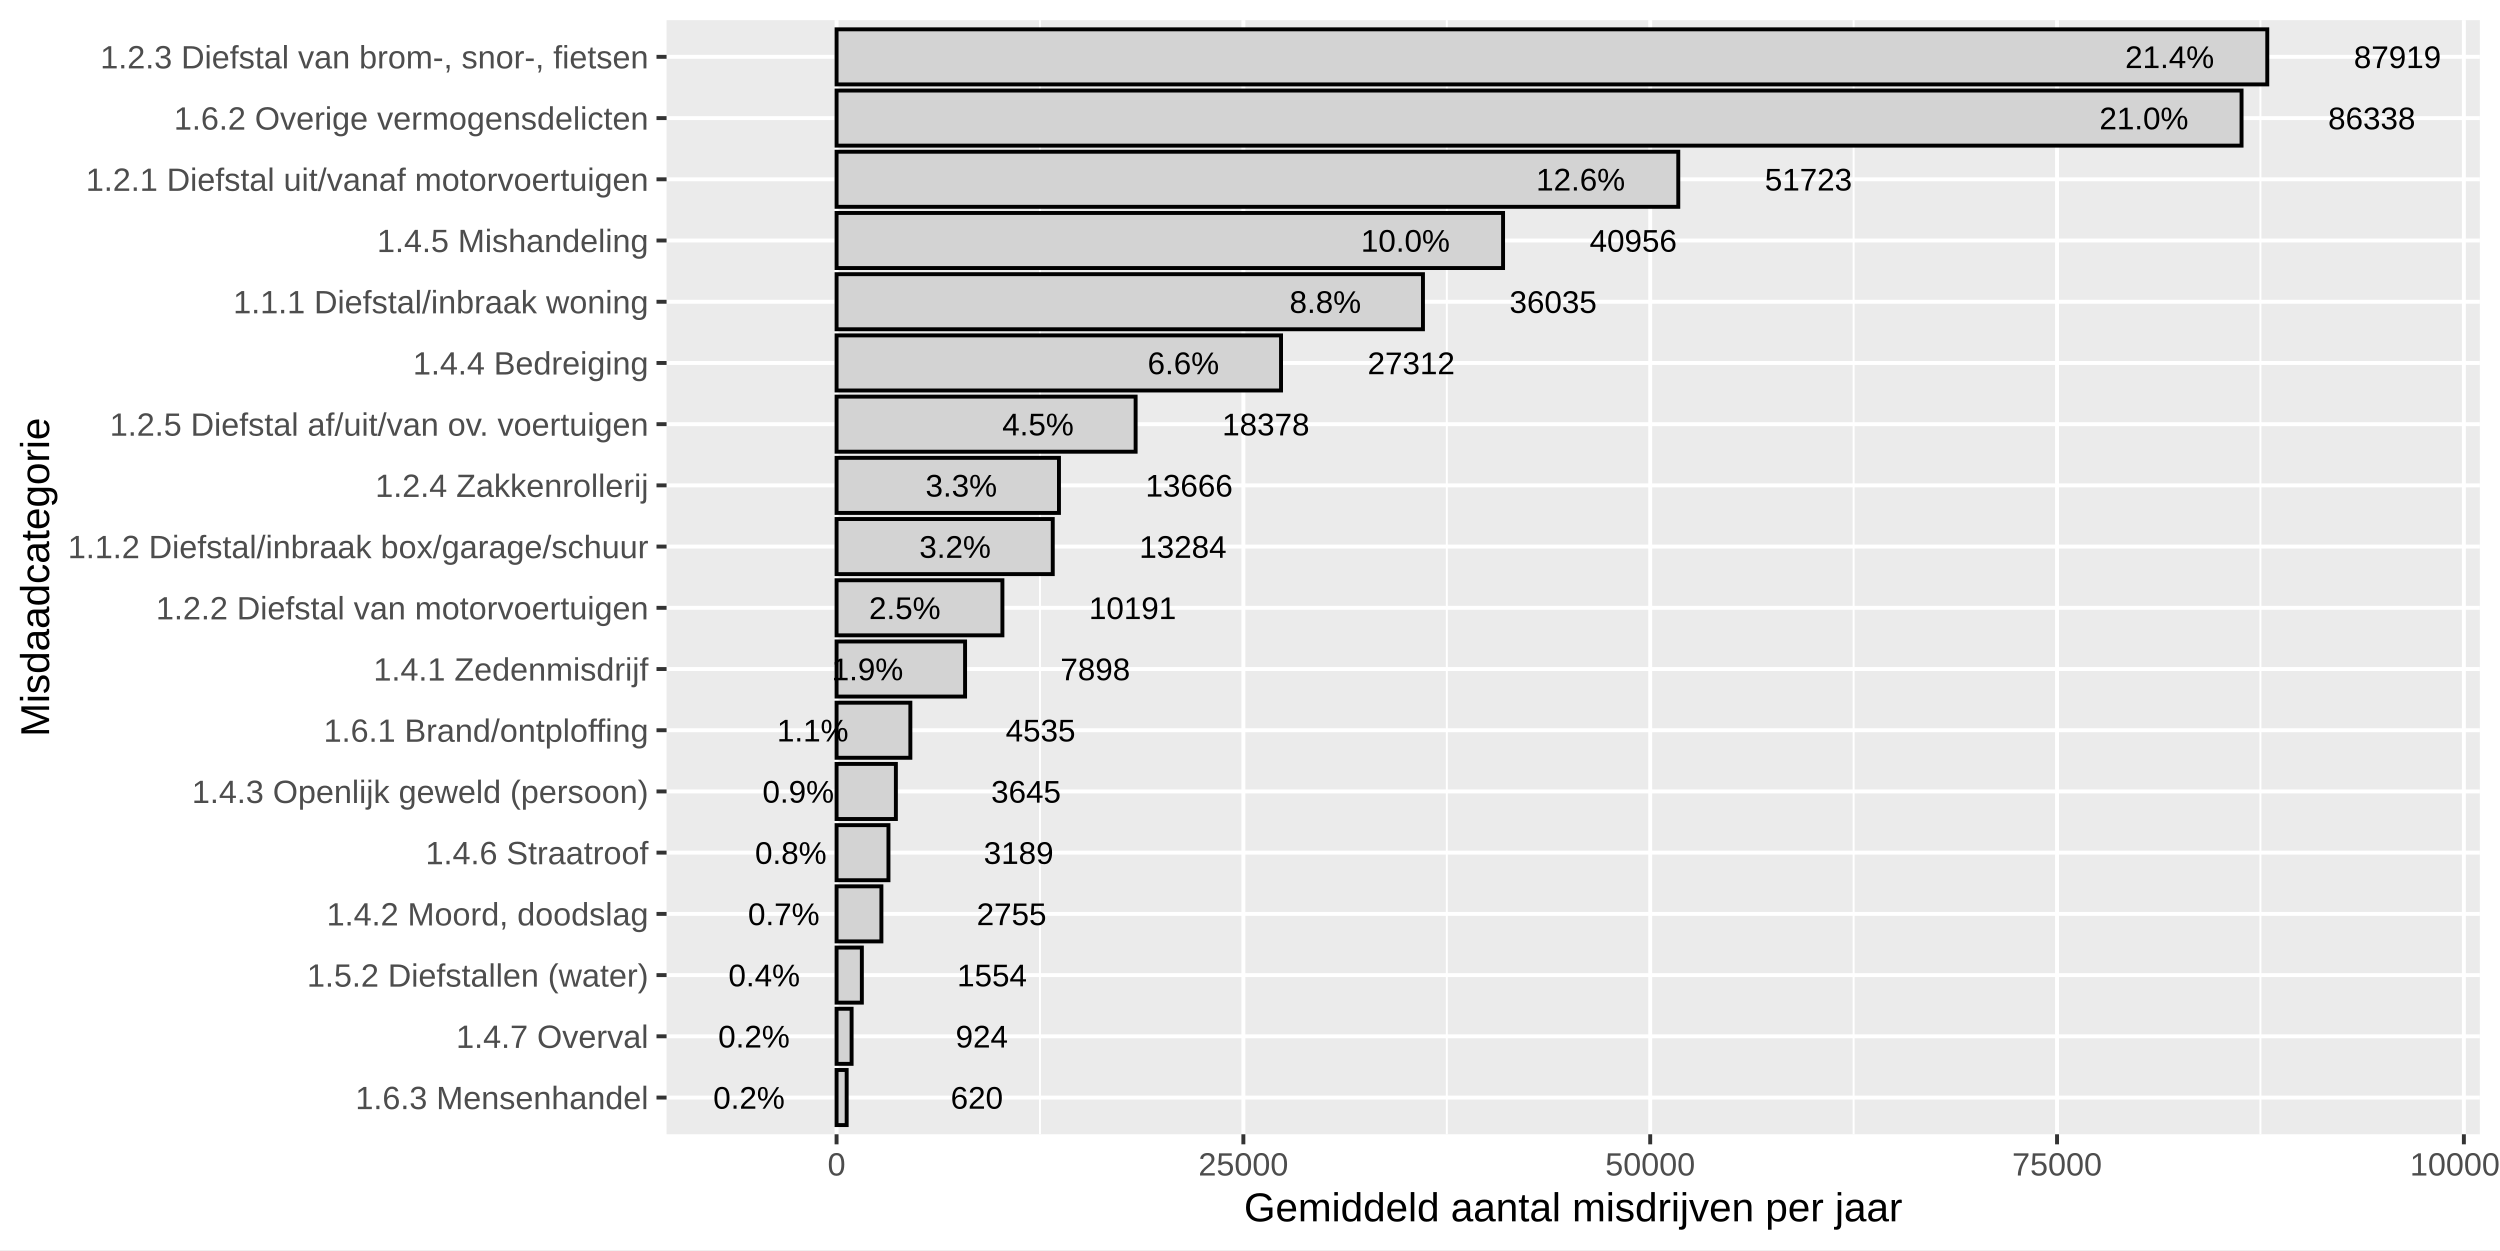
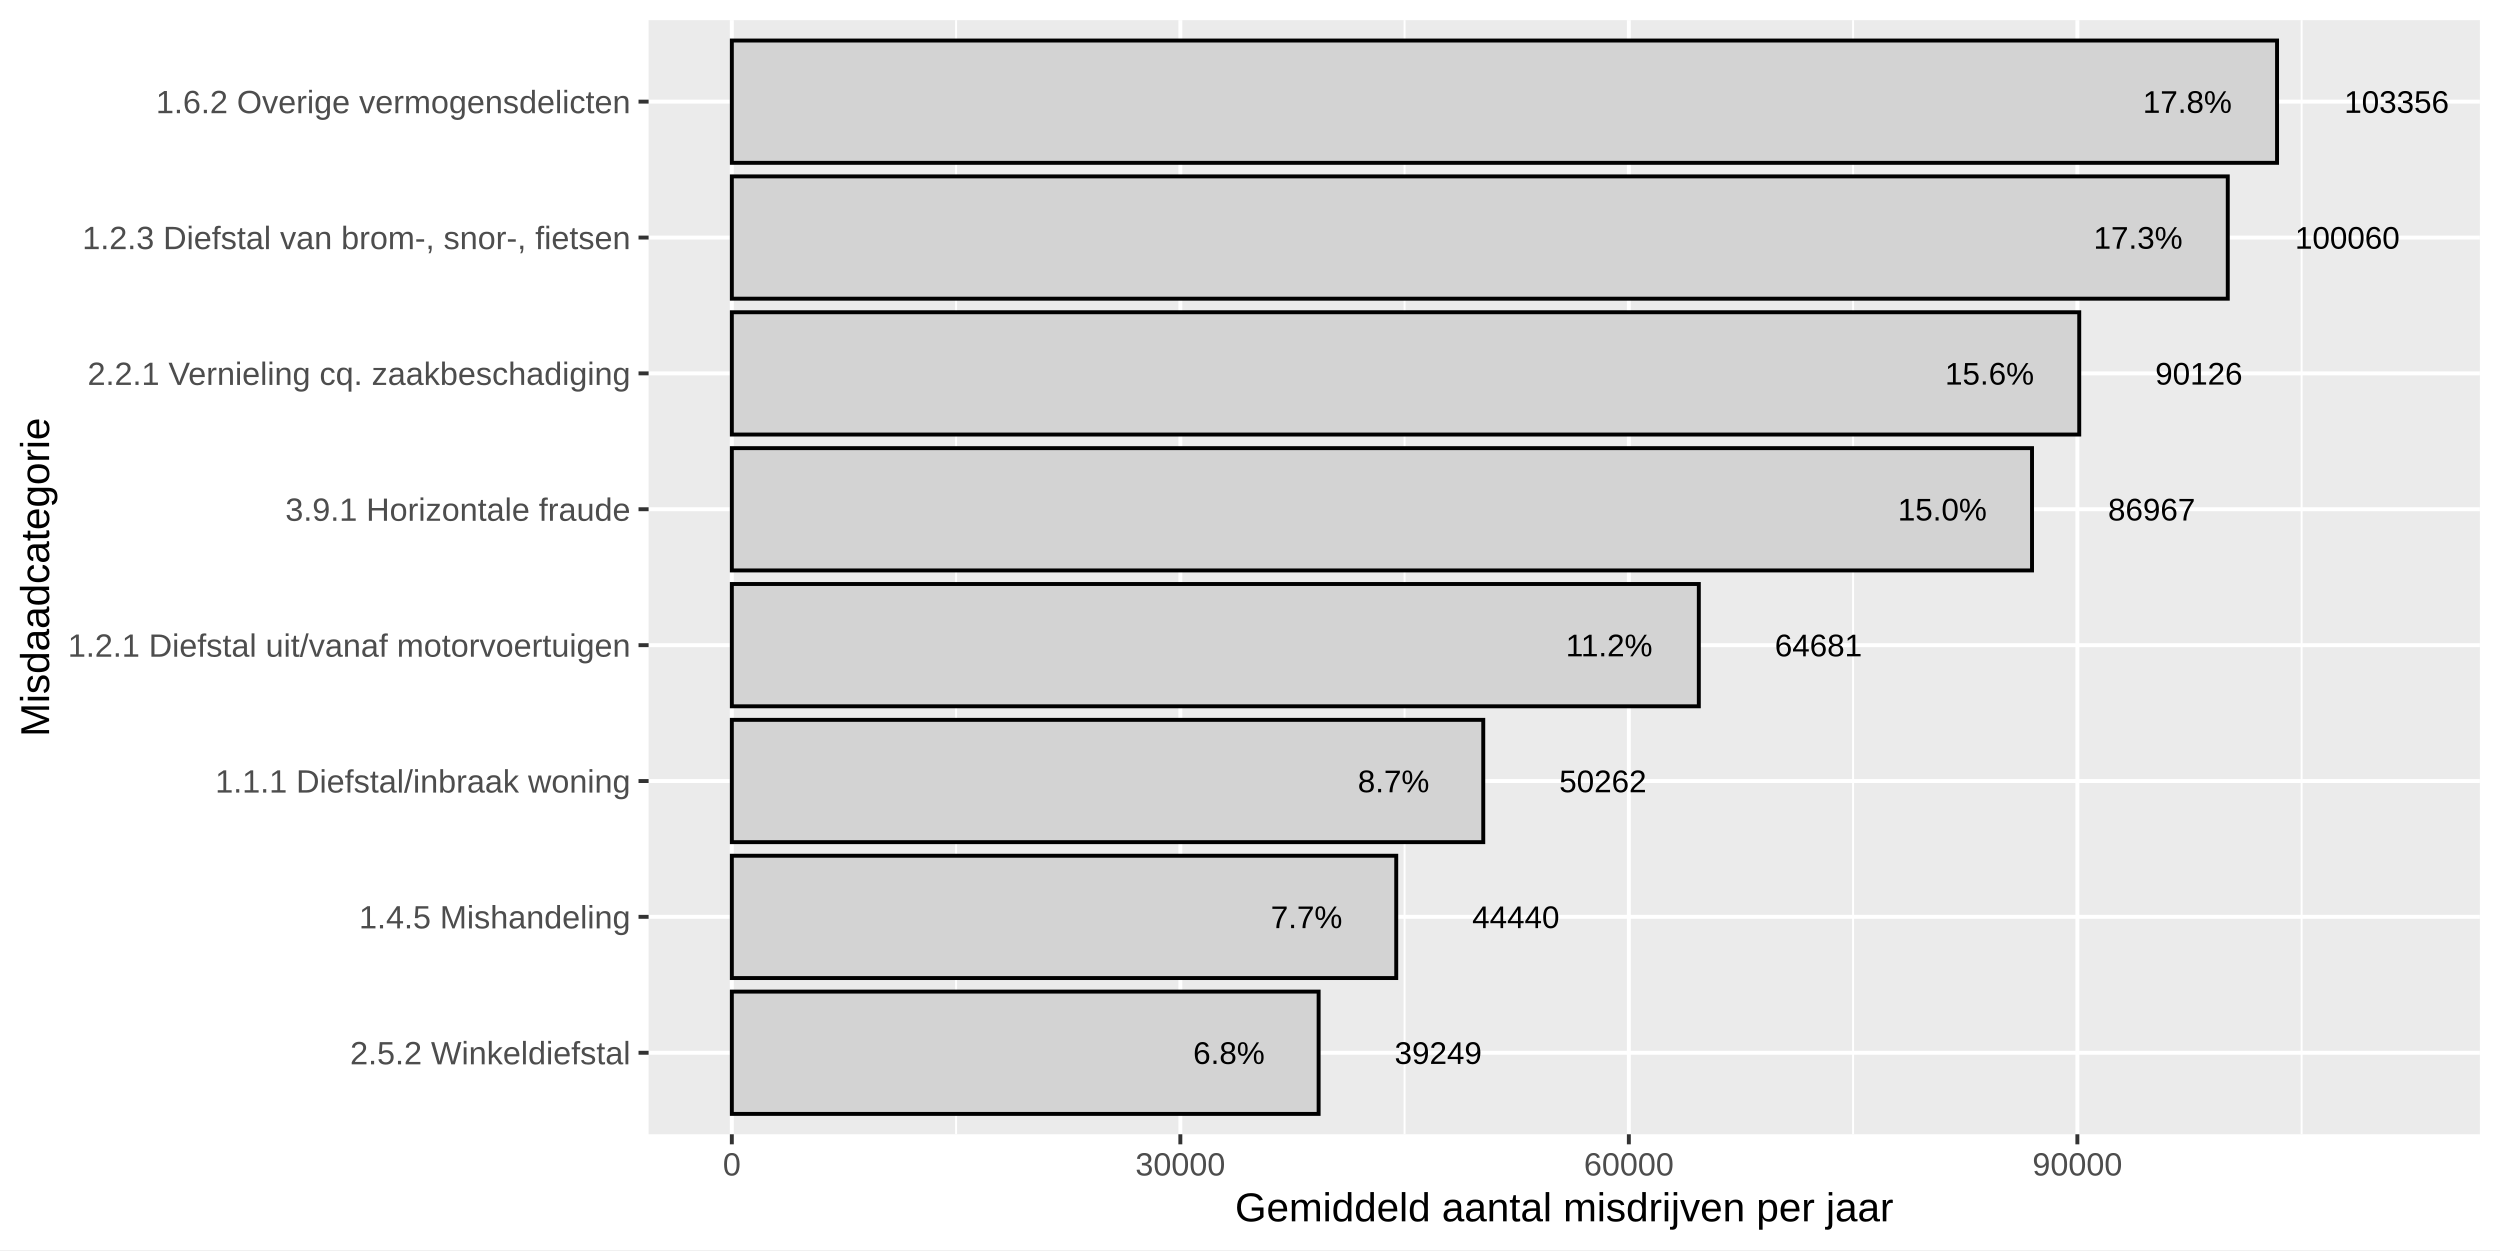
<svg xmlns="http://www.w3.org/2000/svg" class="svglite" width="680.31pt" height="340.16pt" viewBox="0 0 680.31 340.16">
  <defs>
    <style type="text/css">
    .svglite line, .svglite polyline, .svglite polygon, .svglite path, .svglite rect, .svglite circle {
      fill: none;
      stroke: #000000;
      stroke-linecap: round;
      stroke-linejoin: round;
      stroke-miterlimit: 10.00;
    }
    .svglite text {
      white-space: pre;
    }
  </style>
  </defs>
  <rect width="100%" height="100%" style="stroke: none; fill: #FFFFFF;" />
  <defs>
    <clipPath id="cpMC4wMHw2ODAuMzF8MC4wMHwzNDAuMTY=">
      <rect x="0.00" y="0.00" width="680.31" height="340.16" />
    </clipPath>
  </defs>
  <g clip-path="url(#cpMC4wMHw2ODAuMzF8MC4wMHwzNDAuMTY=)">
    <rect x="0.00" y="0" width="680.31" height="340.16" style="stroke-width: 1.07; stroke: #FFFFFF; fill: #FFFFFF;" />
  </g>
  <defs>
-     <clipPath id="cpMTgxLjM5fDY3NC44NHw1LjQ4fDMwOC42Ng==">
-       <rect x="181.39" y="5.48" width="493.44" height="303.18" />
+     <clipPath id="cpMTc2LjUwfDY3NC44NHw1LjQ4fDMwOC42Ng==">
+       <rect x="176.50" y="5.48" width="498.34" height="303.18" />
    </clipPath>
  </defs>
-   <g clip-path="url(#cpMTgxLjM5fDY3NC44NHw1LjQ4fDMwOC42Ng==)">
-     <rect x="181.39" y="5.48" width="493.44" height="303.18" style="stroke-width: 1.07; stroke: none; fill: #EBEBEB;" />
-     <polyline points="283.00,308.66 283.00,5.48 " style="stroke-width: 0.53; stroke: #FFFFFF; stroke-linecap: butt;" />
-     <polyline points="393.71,308.66 393.71,5.48 " style="stroke-width: 0.53; stroke: #FFFFFF; stroke-linecap: butt;" />
-     <polyline points="504.42,308.66 504.42,5.48 " style="stroke-width: 0.53; stroke: #FFFFFF; stroke-linecap: butt;" />
-     <polyline points="615.12,308.66 615.12,5.48 " style="stroke-width: 0.53; stroke: #FFFFFF; stroke-linecap: butt;" />
-     <polyline points="181.39,298.67 674.84,298.67 " style="stroke-width: 1.07; stroke: #FFFFFF; stroke-linecap: butt;" />
-     <polyline points="181.39,282.01 674.84,282.01 " style="stroke-width: 1.07; stroke: #FFFFFF; stroke-linecap: butt;" />
-     <polyline points="181.39,265.35 674.84,265.35 " style="stroke-width: 1.07; stroke: #FFFFFF; stroke-linecap: butt;" />
-     <polyline points="181.39,248.69 674.84,248.69 " style="stroke-width: 1.07; stroke: #FFFFFF; stroke-linecap: butt;" />
-     <polyline points="181.39,232.03 674.84,232.03 " style="stroke-width: 1.07; stroke: #FFFFFF; stroke-linecap: butt;" />
-     <polyline points="181.39,215.37 674.84,215.37 " style="stroke-width: 1.07; stroke: #FFFFFF; stroke-linecap: butt;" />
-     <polyline points="181.39,198.72 674.84,198.72 " style="stroke-width: 1.07; stroke: #FFFFFF; stroke-linecap: butt;" />
-     <polyline points="181.39,182.06 674.84,182.06 " style="stroke-width: 1.07; stroke: #FFFFFF; stroke-linecap: butt;" />
-     <polyline points="181.39,165.40 674.84,165.40 " style="stroke-width: 1.07; stroke: #FFFFFF; stroke-linecap: butt;" />
-     <polyline points="181.39,148.74 674.84,148.74 " style="stroke-width: 1.07; stroke: #FFFFFF; stroke-linecap: butt;" />
-     <polyline points="181.39,132.08 674.84,132.08 " style="stroke-width: 1.07; stroke: #FFFFFF; stroke-linecap: butt;" />
-     <polyline points="181.39,115.42 674.84,115.42 " style="stroke-width: 1.07; stroke: #FFFFFF; stroke-linecap: butt;" />
-     <polyline points="181.39,98.77 674.84,98.77 " style="stroke-width: 1.07; stroke: #FFFFFF; stroke-linecap: butt;" />
-     <polyline points="181.39,82.11 674.84,82.11 " style="stroke-width: 1.07; stroke: #FFFFFF; stroke-linecap: butt;" />
-     <polyline points="181.39,65.45 674.84,65.45 " style="stroke-width: 1.07; stroke: #FFFFFF; stroke-linecap: butt;" />
-     <polyline points="181.39,48.79 674.84,48.79 " style="stroke-width: 1.07; stroke: #FFFFFF; stroke-linecap: butt;" />
-     <polyline points="181.39,32.13 674.84,32.13 " style="stroke-width: 1.07; stroke: #FFFFFF; stroke-linecap: butt;" />
-     <polyline points="181.39,15.47 674.84,15.47 " style="stroke-width: 1.07; stroke: #FFFFFF; stroke-linecap: butt;" />
-     <polyline points="227.65,308.66 227.65,5.48 " style="stroke-width: 1.07; stroke: #FFFFFF; stroke-linecap: butt;" />
-     <polyline points="338.35,308.66 338.35,5.48 " style="stroke-width: 1.07; stroke: #FFFFFF; stroke-linecap: butt;" />
-     <polyline points="449.06,308.66 449.06,5.48 " style="stroke-width: 1.07; stroke: #FFFFFF; stroke-linecap: butt;" />
-     <polyline points="559.77,308.66 559.77,5.48 " style="stroke-width: 1.07; stroke: #FFFFFF; stroke-linecap: butt;" />
-     <polyline points="670.48,308.66 670.48,5.48 " style="stroke-width: 1.07; stroke: #FFFFFF; stroke-linecap: butt;" />
-     <rect x="227.65" y="74.61" width="159.57" height="14.99" style="stroke-width: 1.07; stroke-linecap: butt; stroke-linejoin: miter; fill: #D3D3D3;" />
-     <rect x="227.65" y="141.24" width="58.83" height="14.99" style="stroke-width: 1.07; stroke-linecap: butt; stroke-linejoin: miter; fill: #D3D3D3;" />
-     <rect x="227.65" y="41.29" width="229.05" height="14.99" style="stroke-width: 1.07; stroke-linecap: butt; stroke-linejoin: miter; fill: #D3D3D3;" />
-     <rect x="227.65" y="157.90" width="45.13" height="14.99" style="stroke-width: 1.07; stroke-linecap: butt; stroke-linejoin: miter; fill: #D3D3D3;" />
-     <rect x="227.65" y="7.98" width="389.33" height="14.99" style="stroke-width: 1.07; stroke-linecap: butt; stroke-linejoin: miter; fill: #D3D3D3;" />
-     <rect x="227.65" y="124.59" width="60.52" height="14.99" style="stroke-width: 1.07; stroke-linecap: butt; stroke-linejoin: miter; fill: #D3D3D3;" />
-     <rect x="227.65" y="107.93" width="81.38" height="14.99" style="stroke-width: 1.07; stroke-linecap: butt; stroke-linejoin: miter; fill: #D3D3D3;" />
-     <rect x="227.65" y="174.56" width="34.97" height="14.99" style="stroke-width: 1.07; stroke-linecap: butt; stroke-linejoin: miter; fill: #D3D3D3;" />
-     <rect x="227.65" y="241.19" width="12.20" height="14.99" style="stroke-width: 1.07; stroke-linecap: butt; stroke-linejoin: miter; fill: #D3D3D3;" />
-     <rect x="227.65" y="207.88" width="16.14" height="14.99" style="stroke-width: 1.07; stroke-linecap: butt; stroke-linejoin: miter; fill: #D3D3D3;" />
-     <rect x="227.65" y="91.27" width="120.95" height="14.99" style="stroke-width: 1.07; stroke-linecap: butt; stroke-linejoin: miter; fill: #D3D3D3;" />
-     <rect x="227.65" y="57.95" width="181.37" height="14.99" style="stroke-width: 1.07; stroke-linecap: butt; stroke-linejoin: miter; fill: #D3D3D3;" />
-     <rect x="227.65" y="224.54" width="14.12" height="14.99" style="stroke-width: 1.07; stroke-linecap: butt; stroke-linejoin: miter; fill: #D3D3D3;" />
-     <rect x="227.65" y="274.51" width="4.09" height="14.99" style="stroke-width: 1.07; stroke-linecap: butt; stroke-linejoin: miter; fill: #D3D3D3;" />
-     <rect x="227.65" y="257.85" width="6.88" height="14.99" style="stroke-width: 1.07; stroke-linecap: butt; stroke-linejoin: miter; fill: #D3D3D3;" />
-     <rect x="227.65" y="191.22" width="20.08" height="14.99" style="stroke-width: 1.07; stroke-linecap: butt; stroke-linejoin: miter; fill: #D3D3D3;" />
-     <rect x="227.65" y="24.64" width="382.33" height="14.99" style="stroke-width: 1.07; stroke-linecap: butt; stroke-linejoin: miter; fill: #D3D3D3;" />
-     <rect x="227.65" y="291.17" width="2.75" height="14.99" style="stroke-width: 1.07; stroke-linecap: butt; stroke-linejoin: miter; fill: #D3D3D3;" />
-     <text x="422.65" y="85.16" text-anchor="middle" style="font-size: 8.54px; font-family: &quot;Arial&quot;;" textLength="23.72px" lengthAdjust="spacingAndGlyphs">36035</text>
-     <text x="321.90" y="151.80" text-anchor="middle" style="font-size: 8.54px; font-family: &quot;Arial&quot;;" textLength="23.72px" lengthAdjust="spacingAndGlyphs">13284</text>
-     <text x="492.12" y="51.85" text-anchor="middle" style="font-size: 8.54px; font-family: &quot;Arial&quot;;" textLength="23.72px" lengthAdjust="spacingAndGlyphs">51723</text>
-     <text x="308.20" y="168.46" text-anchor="middle" style="font-size: 8.54px; font-family: &quot;Arial&quot;;" textLength="23.72px" lengthAdjust="spacingAndGlyphs">10191</text>
-     <text x="652.41" y="18.53" text-anchor="middle" style="font-size: 8.54px; font-family: &quot;Arial&quot;;" textLength="23.72px" lengthAdjust="spacingAndGlyphs">87919</text>
-     <text x="323.59" y="135.14" text-anchor="middle" style="font-size: 8.54px; font-family: &quot;Arial&quot;;" textLength="23.72px" lengthAdjust="spacingAndGlyphs">13666</text>
-     <text x="344.46" y="118.48" text-anchor="middle" style="font-size: 8.54px; font-family: &quot;Arial&quot;;" textLength="23.72px" lengthAdjust="spacingAndGlyphs">18378</text>
-     <text x="298.05" y="185.11" text-anchor="middle" style="font-size: 8.54px; font-family: &quot;Arial&quot;;" textLength="18.98px" lengthAdjust="spacingAndGlyphs">7898</text>
-     <text x="275.27" y="251.75" text-anchor="middle" style="font-size: 8.54px; font-family: &quot;Arial&quot;;" textLength="18.98px" lengthAdjust="spacingAndGlyphs">2755</text>
-     <text x="279.21" y="218.43" text-anchor="middle" style="font-size: 8.54px; font-family: &quot;Arial&quot;;" textLength="18.98px" lengthAdjust="spacingAndGlyphs">3645</text>
-     <text x="384.02" y="101.82" text-anchor="middle" style="font-size: 8.54px; font-family: &quot;Arial&quot;;" textLength="23.72px" lengthAdjust="spacingAndGlyphs">27312</text>
-     <text x="444.44" y="68.51" text-anchor="middle" style="font-size: 8.54px; font-family: &quot;Arial&quot;;" textLength="23.72px" lengthAdjust="spacingAndGlyphs">40956</text>
-     <text x="277.20" y="235.09" text-anchor="middle" style="font-size: 8.54px; font-family: &quot;Arial&quot;;" textLength="18.98px" lengthAdjust="spacingAndGlyphs">3189</text>
-     <text x="267.16" y="285.06" text-anchor="middle" style="font-size: 8.54px; font-family: &quot;Arial&quot;;" textLength="14.23px" lengthAdjust="spacingAndGlyphs">924</text>
-     <text x="269.95" y="268.41" text-anchor="middle" style="font-size: 8.54px; font-family: &quot;Arial&quot;;" textLength="18.98px" lengthAdjust="spacingAndGlyphs">1554</text>
-     <text x="283.16" y="201.77" text-anchor="middle" style="font-size: 8.54px; font-family: &quot;Arial&quot;;" textLength="18.98px" lengthAdjust="spacingAndGlyphs">4535</text>
-     <text x="645.41" y="35.19" text-anchor="middle" style="font-size: 8.54px; font-family: &quot;Arial&quot;;" textLength="23.72px" lengthAdjust="spacingAndGlyphs">86338</text>
-     <text x="265.82" y="301.72" text-anchor="middle" style="font-size: 8.54px; font-family: &quot;Arial&quot;;" textLength="14.23px" lengthAdjust="spacingAndGlyphs">620</text>
-     <text x="360.65" y="85.16" text-anchor="middle" style="font-size: 8.54px; font-family: &quot;Arial&quot;;" textLength="21.82px" lengthAdjust="spacingAndGlyphs"> 8.8%</text>
-     <text x="259.90" y="151.80" text-anchor="middle" style="font-size: 8.54px; font-family: &quot;Arial&quot;;" textLength="21.82px" lengthAdjust="spacingAndGlyphs"> 3.2%</text>
-     <text x="430.12" y="51.85" text-anchor="middle" style="font-size: 8.54px; font-family: &quot;Arial&quot;;" textLength="24.19px" lengthAdjust="spacingAndGlyphs">12.6%</text>
-     <text x="246.21" y="168.46" text-anchor="middle" style="font-size: 8.54px; font-family: &quot;Arial&quot;;" textLength="21.82px" lengthAdjust="spacingAndGlyphs"> 2.5%</text>
-     <text x="590.41" y="18.53" text-anchor="middle" style="font-size: 8.54px; font-family: &quot;Arial&quot;;" textLength="24.19px" lengthAdjust="spacingAndGlyphs">21.4%</text>
-     <text x="261.59" y="135.14" text-anchor="middle" style="font-size: 8.54px; font-family: &quot;Arial&quot;;" textLength="21.82px" lengthAdjust="spacingAndGlyphs"> 3.3%</text>
-     <text x="282.46" y="118.48" text-anchor="middle" style="font-size: 8.54px; font-family: &quot;Arial&quot;;" textLength="21.82px" lengthAdjust="spacingAndGlyphs"> 4.5%</text>
-     <text x="236.05" y="185.11" text-anchor="middle" style="font-size: 8.54px; font-family: &quot;Arial&quot;;" textLength="21.82px" lengthAdjust="spacingAndGlyphs"> 1.9%</text>
-     <text x="213.28" y="251.75" text-anchor="middle" style="font-size: 8.54px; font-family: &quot;Arial&quot;;" textLength="21.82px" lengthAdjust="spacingAndGlyphs"> 0.7%</text>
-     <text x="217.22" y="218.43" text-anchor="middle" style="font-size: 8.54px; font-family: &quot;Arial&quot;;" textLength="21.82px" lengthAdjust="spacingAndGlyphs"> 0.9%</text>
-     <text x="322.02" y="101.82" text-anchor="middle" style="font-size: 8.54px; font-family: &quot;Arial&quot;;" textLength="21.82px" lengthAdjust="spacingAndGlyphs"> 6.6%</text>
-     <text x="382.44" y="68.51" text-anchor="middle" style="font-size: 8.54px; font-family: &quot;Arial&quot;;" textLength="24.19px" lengthAdjust="spacingAndGlyphs">10.0%</text>
-     <text x="215.20" y="235.09" text-anchor="middle" style="font-size: 8.54px; font-family: &quot;Arial&quot;;" textLength="21.82px" lengthAdjust="spacingAndGlyphs"> 0.8%</text>
-     <text x="205.17" y="285.06" text-anchor="middle" style="font-size: 8.54px; font-family: &quot;Arial&quot;;" textLength="21.82px" lengthAdjust="spacingAndGlyphs"> 0.2%</text>
-     <text x="207.96" y="268.41" text-anchor="middle" style="font-size: 8.54px; font-family: &quot;Arial&quot;;" textLength="21.82px" lengthAdjust="spacingAndGlyphs"> 0.4%</text>
-     <text x="221.16" y="201.77" text-anchor="middle" style="font-size: 8.54px; font-family: &quot;Arial&quot;;" textLength="21.82px" lengthAdjust="spacingAndGlyphs"> 1.1%</text>
-     <text x="583.41" y="35.19" text-anchor="middle" style="font-size: 8.54px; font-family: &quot;Arial&quot;;" textLength="24.19px" lengthAdjust="spacingAndGlyphs">21.0%</text>
-     <text x="203.82" y="301.72" text-anchor="middle" style="font-size: 8.54px; font-family: &quot;Arial&quot;;" textLength="21.82px" lengthAdjust="spacingAndGlyphs"> 0.2%</text>
+   <g clip-path="url(#cpMTc2LjUwfDY3NC44NHw1LjQ4fDMwOC42Ng==)">
+     <rect x="176.50" y="5.48" width="498.34" height="303.18" style="stroke-width: 1.07; stroke: none; fill: #EBEBEB;" />
+     <polyline points="260.17,308.66 260.17,5.48 " style="stroke-width: 0.53; stroke: #FFFFFF; stroke-linecap: butt;" />
+     <polyline points="382.22,308.66 382.22,5.48 " style="stroke-width: 0.53; stroke: #FFFFFF; stroke-linecap: butt;" />
+     <polyline points="504.27,308.66 504.27,5.48 " style="stroke-width: 0.53; stroke: #FFFFFF; stroke-linecap: butt;" />
+     <polyline points="626.33,308.66 626.33,5.48 " style="stroke-width: 0.53; stroke: #FFFFFF; stroke-linecap: butt;" />
+     <polyline points="176.50,286.48 674.84,286.48 " style="stroke-width: 1.07; stroke: #FFFFFF; stroke-linecap: butt;" />
+     <polyline points="176.50,249.50 674.84,249.50 " style="stroke-width: 1.07; stroke: #FFFFFF; stroke-linecap: butt;" />
+     <polyline points="176.50,212.53 674.84,212.53 " style="stroke-width: 1.07; stroke: #FFFFFF; stroke-linecap: butt;" />
+     <polyline points="176.50,175.56 674.84,175.56 " style="stroke-width: 1.07; stroke: #FFFFFF; stroke-linecap: butt;" />
+     <polyline points="176.50,138.58 674.84,138.58 " style="stroke-width: 1.07; stroke: #FFFFFF; stroke-linecap: butt;" />
+     <polyline points="176.50,101.61 674.84,101.61 " style="stroke-width: 1.07; stroke: #FFFFFF; stroke-linecap: butt;" />
+     <polyline points="176.50,64.64 674.84,64.64 " style="stroke-width: 1.07; stroke: #FFFFFF; stroke-linecap: butt;" />
+     <polyline points="176.50,27.66 674.84,27.66 " style="stroke-width: 1.07; stroke: #FFFFFF; stroke-linecap: butt;" />
+     <polyline points="199.15,308.66 199.15,5.48 " style="stroke-width: 1.07; stroke: #FFFFFF; stroke-linecap: butt;" />
+     <polyline points="321.20,308.66 321.20,5.48 " style="stroke-width: 1.07; stroke: #FFFFFF; stroke-linecap: butt;" />
+     <polyline points="443.25,308.66 443.25,5.48 " style="stroke-width: 1.07; stroke: #FFFFFF; stroke-linecap: butt;" />
+     <polyline points="565.30,308.66 565.30,5.48 " style="stroke-width: 1.07; stroke: #FFFFFF; stroke-linecap: butt;" />
+     <rect x="199.15" y="195.89" width="204.48" height="33.28" style="stroke-width: 1.07; stroke-linecap: butt; stroke-linejoin: miter; fill: #D3D3D3;" />
+     <rect x="199.15" y="158.92" width="263.14" height="33.28" style="stroke-width: 1.07; stroke-linecap: butt; stroke-linejoin: miter; fill: #D3D3D3;" />
+     <rect x="199.15" y="48.00" width="407.08" height="33.28" style="stroke-width: 1.07; stroke-linecap: butt; stroke-linejoin: miter; fill: #D3D3D3;" />
+     <rect x="199.15" y="232.87" width="180.80" height="33.28" style="stroke-width: 1.07; stroke-linecap: butt; stroke-linejoin: miter; fill: #D3D3D3;" />
+     <rect x="199.15" y="11.03" width="420.49" height="33.28" style="stroke-width: 1.07; stroke-linecap: butt; stroke-linejoin: miter; fill: #D3D3D3;" />
+     <rect x="199.15" y="84.97" width="366.66" height="33.28" style="stroke-width: 1.07; stroke-linecap: butt; stroke-linejoin: miter; fill: #D3D3D3;" />
+     <rect x="199.15" y="269.84" width="159.68" height="33.28" style="stroke-width: 1.07; stroke-linecap: butt; stroke-linejoin: miter; fill: #D3D3D3;" />
+     <rect x="199.15" y="121.95" width="353.81" height="33.28" style="stroke-width: 1.07; stroke-linecap: butt; stroke-linejoin: miter; fill: #D3D3D3;" />
+     <text x="436.18" y="215.59" text-anchor="middle" style="font-size: 8.54px; font-family: &quot;Arial&quot;;" textLength="23.72px" lengthAdjust="spacingAndGlyphs">50262</text>
+     <text x="494.84" y="178.61" text-anchor="middle" style="font-size: 8.54px; font-family: &quot;Arial&quot;;" textLength="23.72px" lengthAdjust="spacingAndGlyphs">64681</text>
+     <text x="638.77" y="67.69" text-anchor="middle" style="font-size: 8.54px; font-family: &quot;Arial&quot;;" textLength="28.47px" lengthAdjust="spacingAndGlyphs">100060</text>
+     <text x="412.49" y="252.56" text-anchor="middle" style="font-size: 8.54px; font-family: &quot;Arial&quot;;" textLength="23.72px" lengthAdjust="spacingAndGlyphs">44440</text>
+     <text x="652.18" y="30.72" text-anchor="middle" style="font-size: 8.54px; font-family: &quot;Arial&quot;;" textLength="28.47px" lengthAdjust="spacingAndGlyphs">103356</text>
+     <text x="598.36" y="104.67" text-anchor="middle" style="font-size: 8.54px; font-family: &quot;Arial&quot;;" textLength="23.72px" lengthAdjust="spacingAndGlyphs">90126</text>
+     <text x="391.37" y="289.53" text-anchor="middle" style="font-size: 8.54px; font-family: &quot;Arial&quot;;" textLength="23.72px" lengthAdjust="spacingAndGlyphs">39249</text>
+     <text x="585.51" y="141.64" text-anchor="middle" style="font-size: 8.54px; font-family: &quot;Arial&quot;;" textLength="23.72px" lengthAdjust="spacingAndGlyphs">86967</text>
+     <text x="379.22" y="215.59" text-anchor="middle" style="font-size: 8.54px; font-family: &quot;Arial&quot;;" textLength="21.82px" lengthAdjust="spacingAndGlyphs"> 8.7%</text>
+     <text x="437.88" y="178.61" text-anchor="middle" style="font-size: 8.54px; font-family: &quot;Arial&quot;;" textLength="23.56px" lengthAdjust="spacingAndGlyphs">11.2%</text>
+     <text x="581.82" y="67.69" text-anchor="middle" style="font-size: 8.54px; font-family: &quot;Arial&quot;;" textLength="24.19px" lengthAdjust="spacingAndGlyphs">17.3%</text>
+     <text x="355.54" y="252.56" text-anchor="middle" style="font-size: 8.54px; font-family: &quot;Arial&quot;;" textLength="21.82px" lengthAdjust="spacingAndGlyphs"> 7.7%</text>
+     <text x="595.23" y="30.72" text-anchor="middle" style="font-size: 8.54px; font-family: &quot;Arial&quot;;" textLength="24.19px" lengthAdjust="spacingAndGlyphs">17.8%</text>
+     <text x="541.40" y="104.67" text-anchor="middle" style="font-size: 8.54px; font-family: &quot;Arial&quot;;" textLength="24.19px" lengthAdjust="spacingAndGlyphs">15.6%</text>
+     <text x="334.42" y="289.53" text-anchor="middle" style="font-size: 8.54px; font-family: &quot;Arial&quot;;" textLength="21.82px" lengthAdjust="spacingAndGlyphs"> 6.8%</text>
+     <text x="528.55" y="141.64" text-anchor="middle" style="font-size: 8.54px; font-family: &quot;Arial&quot;;" textLength="24.19px" lengthAdjust="spacingAndGlyphs">15.0%</text>
  </g>
  <g clip-path="url(#cpMC4wMHw2ODAuMzF8MC4wMHwzNDAuMTY=)">
-     <text x="176.46" y="301.82" text-anchor="end" style="font-size: 8.80px;fill: #4D4D4D; font-family: &quot;Arial&quot;;" textLength="79.78px" lengthAdjust="spacingAndGlyphs">1.6.3 Mensenhandel</text>
-     <text x="176.46" y="285.16" text-anchor="end" style="font-size: 8.80px;fill: #4D4D4D; font-family: &quot;Arial&quot;;" textLength="52.35px" lengthAdjust="spacingAndGlyphs">1.4.7 Overval</text>
-     <text x="176.46" y="268.50" text-anchor="end" style="font-size: 8.80px;fill: #4D4D4D; font-family: &quot;Arial&quot;;" textLength="92.94px" lengthAdjust="spacingAndGlyphs">1.5.2 Diefstallen (water)</text>
-     <text x="176.46" y="251.84" text-anchor="end" style="font-size: 8.80px;fill: #4D4D4D; font-family: &quot;Arial&quot;;" textLength="87.60px" lengthAdjust="spacingAndGlyphs">1.4.2 Moord, doodslag</text>
-     <text x="176.46" y="235.18" text-anchor="end" style="font-size: 8.80px;fill: #4D4D4D; font-family: &quot;Arial&quot;;" textLength="60.69px" lengthAdjust="spacingAndGlyphs">1.4.6 Straatroof</text>
-     <text x="176.46" y="218.52" text-anchor="end" style="font-size: 8.80px;fill: #4D4D4D; font-family: &quot;Arial&quot;;" textLength="124.27px" lengthAdjust="spacingAndGlyphs">1.4.3 Openlijk geweld (persoon)</text>
-     <text x="176.46" y="201.87" text-anchor="end" style="font-size: 8.80px;fill: #4D4D4D; font-family: &quot;Arial&quot;;" textLength="88.43px" lengthAdjust="spacingAndGlyphs">1.6.1 Brand/ontploffing</text>
-     <text x="176.46" y="185.21" text-anchor="end" style="font-size: 8.80px;fill: #4D4D4D; font-family: &quot;Arial&quot;;" textLength="74.84px" lengthAdjust="spacingAndGlyphs">1.4.1 Zedenmisdrijf</text>
-     <text x="176.46" y="168.55" text-anchor="end" style="font-size: 8.80px;fill: #4D4D4D; font-family: &quot;Arial&quot;;" textLength="134.06px" lengthAdjust="spacingAndGlyphs">1.2.2 Diefstal van motorvoertuigen</text>
-     <text x="176.46" y="151.89" text-anchor="end" style="font-size: 8.80px;fill: #4D4D4D; font-family: &quot;Arial&quot;;" textLength="158.05px" lengthAdjust="spacingAndGlyphs">1.1.2 Diefstal/inbraak box/garage/schuur</text>
-     <text x="176.46" y="135.23" text-anchor="end" style="font-size: 8.80px;fill: #4D4D4D; font-family: &quot;Arial&quot;;" textLength="74.35px" lengthAdjust="spacingAndGlyphs">1.2.4 Zakkenrollerij</text>
-     <text x="176.46" y="118.57" text-anchor="end" style="font-size: 8.80px;fill: #4D4D4D; font-family: &quot;Arial&quot;;" textLength="146.64px" lengthAdjust="spacingAndGlyphs">1.2.5 Diefstal af/uit/van ov. voertuigen</text>
-     <text x="176.46" y="101.92" text-anchor="end" style="font-size: 8.80px;fill: #4D4D4D; font-family: &quot;Arial&quot;;" textLength="64.11px" lengthAdjust="spacingAndGlyphs">1.4.4 Bedreiging</text>
-     <text x="176.46" y="85.26" text-anchor="end" style="font-size: 8.80px;fill: #4D4D4D; font-family: &quot;Arial&quot;;" textLength="113.02px" lengthAdjust="spacingAndGlyphs">1.1.1 Diefstal/inbraak woning</text>
-     <text x="176.46" y="68.60" text-anchor="end" style="font-size: 8.80px;fill: #4D4D4D; font-family: &quot;Arial&quot;;" textLength="73.89px" lengthAdjust="spacingAndGlyphs">1.4.5 Mishandeling</text>
-     <text x="176.46" y="51.94" text-anchor="end" style="font-size: 8.80px;fill: #4D4D4D; font-family: &quot;Arial&quot;;" textLength="153.15px" lengthAdjust="spacingAndGlyphs">1.2.1 Diefstal uit/vanaf motorvoertuigen</text>
-     <text x="176.46" y="35.28" text-anchor="end" style="font-size: 8.80px;fill: #4D4D4D; font-family: &quot;Arial&quot;;" textLength="129.17px" lengthAdjust="spacingAndGlyphs">1.6.2 Overige vermogensdelicten</text>
-     <text x="176.46" y="18.62" text-anchor="end" style="font-size: 8.80px;fill: #4D4D4D; font-family: &quot;Arial&quot;;" textLength="149.22px" lengthAdjust="spacingAndGlyphs">1.2.3 Diefstal van brom-, snor-, fietsen</text>
-     <polyline points="178.65,298.67 181.39,298.67 " style="stroke-width: 1.07; stroke: #333333; stroke-linecap: butt;" />
-     <polyline points="178.65,282.01 181.39,282.01 " style="stroke-width: 1.07; stroke: #333333; stroke-linecap: butt;" />
-     <polyline points="178.65,265.35 181.39,265.35 " style="stroke-width: 1.07; stroke: #333333; stroke-linecap: butt;" />
-     <polyline points="178.65,248.69 181.39,248.69 " style="stroke-width: 1.07; stroke: #333333; stroke-linecap: butt;" />
-     <polyline points="178.65,232.03 181.39,232.03 " style="stroke-width: 1.07; stroke: #333333; stroke-linecap: butt;" />
-     <polyline points="178.65,215.37 181.39,215.37 " style="stroke-width: 1.07; stroke: #333333; stroke-linecap: butt;" />
-     <polyline points="178.65,198.72 181.39,198.72 " style="stroke-width: 1.07; stroke: #333333; stroke-linecap: butt;" />
-     <polyline points="178.65,182.06 181.39,182.06 " style="stroke-width: 1.07; stroke: #333333; stroke-linecap: butt;" />
-     <polyline points="178.65,165.40 181.39,165.40 " style="stroke-width: 1.07; stroke: #333333; stroke-linecap: butt;" />
-     <polyline points="178.65,148.74 181.39,148.74 " style="stroke-width: 1.07; stroke: #333333; stroke-linecap: butt;" />
-     <polyline points="178.65,132.08 181.39,132.08 " style="stroke-width: 1.07; stroke: #333333; stroke-linecap: butt;" />
-     <polyline points="178.65,115.42 181.39,115.42 " style="stroke-width: 1.07; stroke: #333333; stroke-linecap: butt;" />
-     <polyline points="178.65,98.77 181.39,98.77 " style="stroke-width: 1.07; stroke: #333333; stroke-linecap: butt;" />
-     <polyline points="178.65,82.11 181.39,82.11 " style="stroke-width: 1.07; stroke: #333333; stroke-linecap: butt;" />
-     <polyline points="178.65,65.45 181.39,65.45 " style="stroke-width: 1.07; stroke: #333333; stroke-linecap: butt;" />
-     <polyline points="178.65,48.79 181.39,48.79 " style="stroke-width: 1.07; stroke: #333333; stroke-linecap: butt;" />
-     <polyline points="178.65,32.13 181.39,32.13 " style="stroke-width: 1.07; stroke: #333333; stroke-linecap: butt;" />
-     <polyline points="178.65,15.47 181.39,15.47 " style="stroke-width: 1.07; stroke: #333333; stroke-linecap: butt;" />
-     <polyline points="227.65,311.40 227.65,308.66 " style="stroke-width: 1.07; stroke: #333333; stroke-linecap: butt;" />
-     <polyline points="338.35,311.40 338.35,308.66 " style="stroke-width: 1.07; stroke: #333333; stroke-linecap: butt;" />
-     <polyline points="449.06,311.40 449.06,308.66 " style="stroke-width: 1.07; stroke: #333333; stroke-linecap: butt;" />
-     <polyline points="559.77,311.40 559.77,308.66 " style="stroke-width: 1.07; stroke: #333333; stroke-linecap: butt;" />
-     <polyline points="670.48,311.40 670.48,308.66 " style="stroke-width: 1.07; stroke: #333333; stroke-linecap: butt;" />
-     <text x="227.65" y="319.89" text-anchor="middle" style="font-size: 8.80px;fill: #4D4D4D; font-family: &quot;Arial&quot;;" textLength="4.90px" lengthAdjust="spacingAndGlyphs">0</text>
-     <text x="338.35" y="319.89" text-anchor="middle" style="font-size: 8.80px;fill: #4D4D4D; font-family: &quot;Arial&quot;;" textLength="24.48px" lengthAdjust="spacingAndGlyphs">25000</text>
-     <text x="449.06" y="319.89" text-anchor="middle" style="font-size: 8.80px;fill: #4D4D4D; font-family: &quot;Arial&quot;;" textLength="24.48px" lengthAdjust="spacingAndGlyphs">50000</text>
-     <text x="559.77" y="319.89" text-anchor="middle" style="font-size: 8.80px;fill: #4D4D4D; font-family: &quot;Arial&quot;;" textLength="24.48px" lengthAdjust="spacingAndGlyphs">75000</text>
-     <text x="670.48" y="319.89" text-anchor="middle" style="font-size: 8.80px;fill: #4D4D4D; font-family: &quot;Arial&quot;;" textLength="29.38px" lengthAdjust="spacingAndGlyphs">100000</text>
-     <text x="428.11" y="332.36" text-anchor="middle" style="font-size: 11.00px; font-family: &quot;Arial&quot;;" textLength="179.19px" lengthAdjust="spacingAndGlyphs">Gemiddeld aantal misdrijven per jaar</text>
+     <text x="171.57" y="289.63" text-anchor="end" style="font-size: 8.80px;fill: #4D4D4D; font-family: &quot;Arial&quot;;" textLength="76.31px" lengthAdjust="spacingAndGlyphs">2.5.2 Winkeldiefstal</text>
+     <text x="171.57" y="252.65" text-anchor="end" style="font-size: 8.80px;fill: #4D4D4D; font-family: &quot;Arial&quot;;" textLength="73.89px" lengthAdjust="spacingAndGlyphs">1.4.5 Mishandeling</text>
+     <text x="171.57" y="215.68" text-anchor="end" style="font-size: 8.80px;fill: #4D4D4D; font-family: &quot;Arial&quot;;" textLength="113.02px" lengthAdjust="spacingAndGlyphs">1.1.1 Diefstal/inbraak woning</text>
+     <text x="171.57" y="178.71" text-anchor="end" style="font-size: 8.80px;fill: #4D4D4D; font-family: &quot;Arial&quot;;" textLength="153.15px" lengthAdjust="spacingAndGlyphs">1.2.1 Diefstal uit/vanaf motorvoertuigen</text>
+     <text x="171.57" y="141.73" text-anchor="end" style="font-size: 8.80px;fill: #4D4D4D; font-family: &quot;Arial&quot;;" textLength="93.95px" lengthAdjust="spacingAndGlyphs">3.9.1 Horizontale fraude</text>
+     <text x="171.57" y="104.76" text-anchor="end" style="font-size: 8.80px;fill: #4D4D4D; font-family: &quot;Arial&quot;;" textLength="147.78px" lengthAdjust="spacingAndGlyphs">2.2.1 Vernieling cq. zaakbeschadiging</text>
+     <text x="171.57" y="67.79" text-anchor="end" style="font-size: 8.80px;fill: #4D4D4D; font-family: &quot;Arial&quot;;" textLength="149.22px" lengthAdjust="spacingAndGlyphs">1.2.3 Diefstal van brom-, snor-, fietsen</text>
+     <text x="171.57" y="30.81" text-anchor="end" style="font-size: 8.80px;fill: #4D4D4D; font-family: &quot;Arial&quot;;" textLength="129.17px" lengthAdjust="spacingAndGlyphs">1.6.2 Overige vermogensdelicten</text>
+     <polyline points="173.76,286.48 176.50,286.48 " style="stroke-width: 1.07; stroke: #333333; stroke-linecap: butt;" />
+     <polyline points="173.76,249.50 176.50,249.50 " style="stroke-width: 1.07; stroke: #333333; stroke-linecap: butt;" />
+     <polyline points="173.76,212.53 176.50,212.53 " style="stroke-width: 1.07; stroke: #333333; stroke-linecap: butt;" />
+     <polyline points="173.76,175.56 176.50,175.56 " style="stroke-width: 1.07; stroke: #333333; stroke-linecap: butt;" />
+     <polyline points="173.76,138.58 176.50,138.58 " style="stroke-width: 1.07; stroke: #333333; stroke-linecap: butt;" />
+     <polyline points="173.76,101.61 176.50,101.61 " style="stroke-width: 1.07; stroke: #333333; stroke-linecap: butt;" />
+     <polyline points="173.76,64.64 176.50,64.64 " style="stroke-width: 1.07; stroke: #333333; stroke-linecap: butt;" />
+     <polyline points="173.76,27.66 176.50,27.66 " style="stroke-width: 1.07; stroke: #333333; stroke-linecap: butt;" />
+     <polyline points="199.15,311.40 199.15,308.66 " style="stroke-width: 1.07; stroke: #333333; stroke-linecap: butt;" />
+     <polyline points="321.20,311.40 321.20,308.66 " style="stroke-width: 1.07; stroke: #333333; stroke-linecap: butt;" />
+     <polyline points="443.25,311.40 443.25,308.66 " style="stroke-width: 1.07; stroke: #333333; stroke-linecap: butt;" />
+     <polyline points="565.30,311.40 565.30,308.66 " style="stroke-width: 1.07; stroke: #333333; stroke-linecap: butt;" />
+     <text x="199.15" y="319.89" text-anchor="middle" style="font-size: 8.80px;fill: #4D4D4D; font-family: &quot;Arial&quot;;" textLength="4.90px" lengthAdjust="spacingAndGlyphs">0</text>
+     <text x="321.20" y="319.89" text-anchor="middle" style="font-size: 8.80px;fill: #4D4D4D; font-family: &quot;Arial&quot;;" textLength="24.48px" lengthAdjust="spacingAndGlyphs">30000</text>
+     <text x="443.25" y="319.89" text-anchor="middle" style="font-size: 8.80px;fill: #4D4D4D; font-family: &quot;Arial&quot;;" textLength="24.48px" lengthAdjust="spacingAndGlyphs">60000</text>
+     <text x="565.30" y="319.89" text-anchor="middle" style="font-size: 8.80px;fill: #4D4D4D; font-family: &quot;Arial&quot;;" textLength="24.48px" lengthAdjust="spacingAndGlyphs">90000</text>
+     <text x="425.67" y="332.36" text-anchor="middle" style="font-size: 11.00px; font-family: &quot;Arial&quot;;" textLength="179.19px" lengthAdjust="spacingAndGlyphs">Gemiddeld aantal misdrijven per jaar</text>
    <text transform="translate(13.36,157.07) rotate(-90)" text-anchor="middle" style="font-size: 11.00px; font-family: &quot;Arial&quot;;" textLength="86.85px" lengthAdjust="spacingAndGlyphs">Misdaadcategorie</text>
  </g>
</svg>
